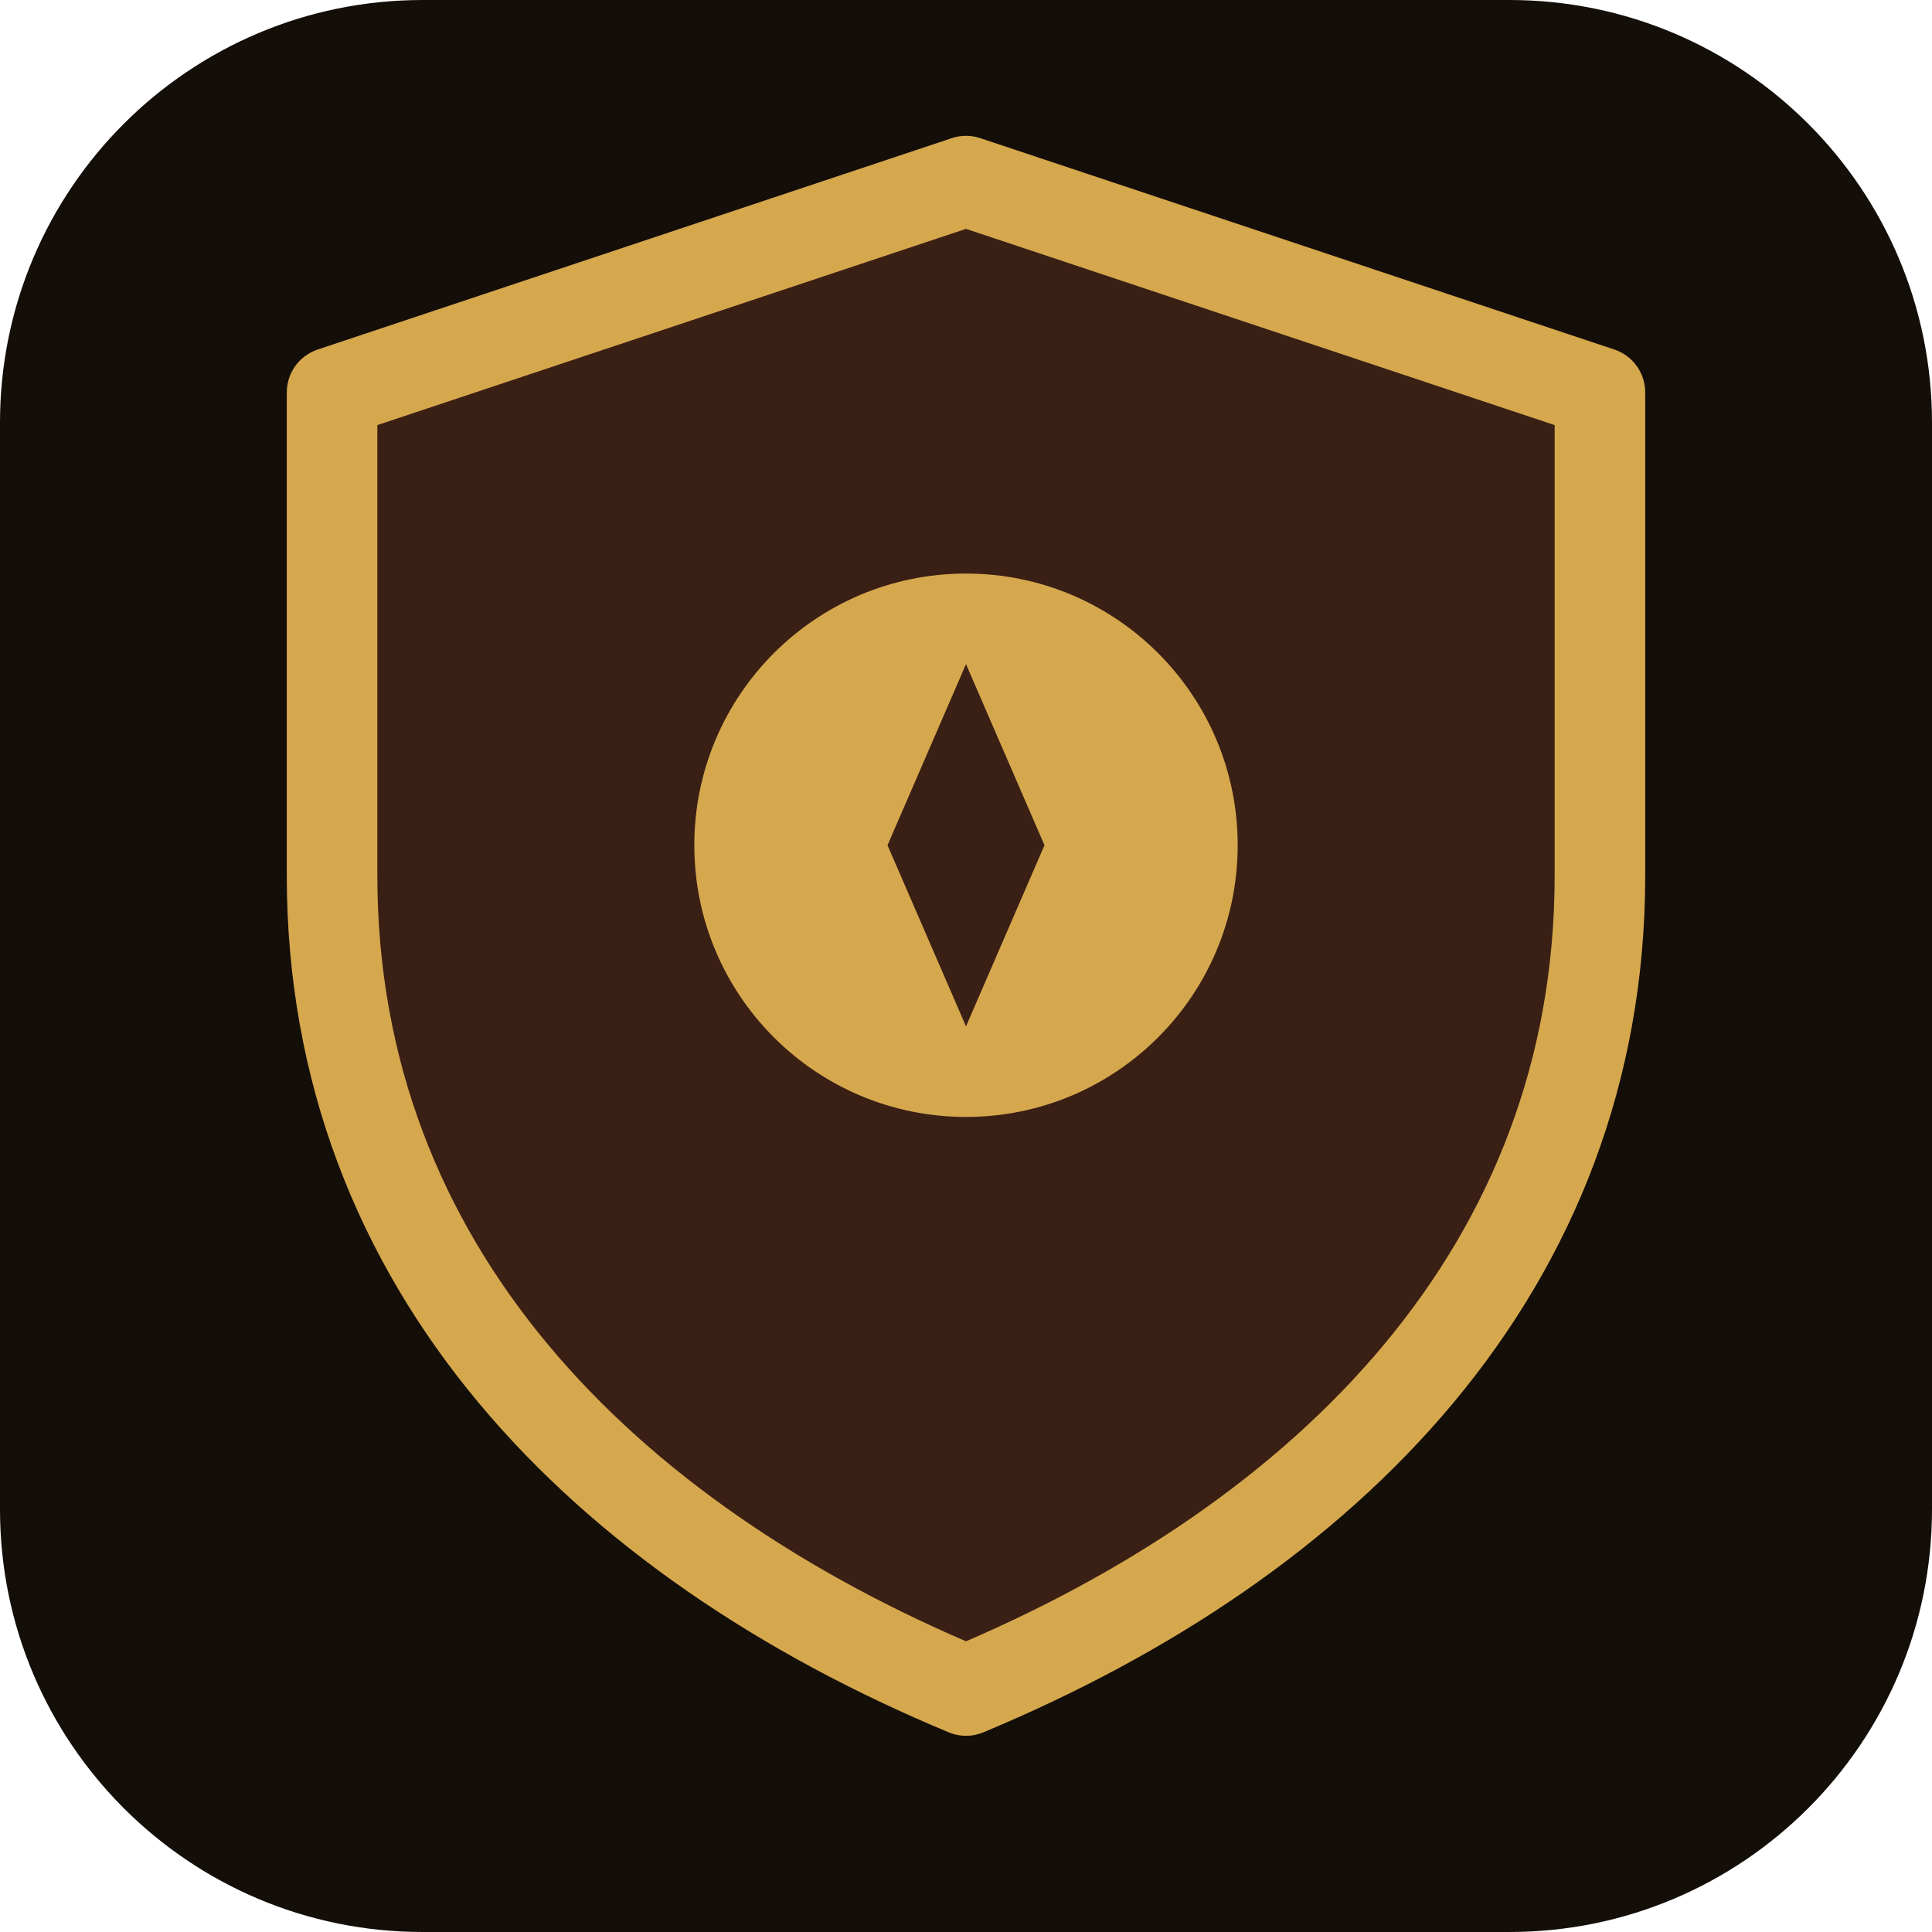
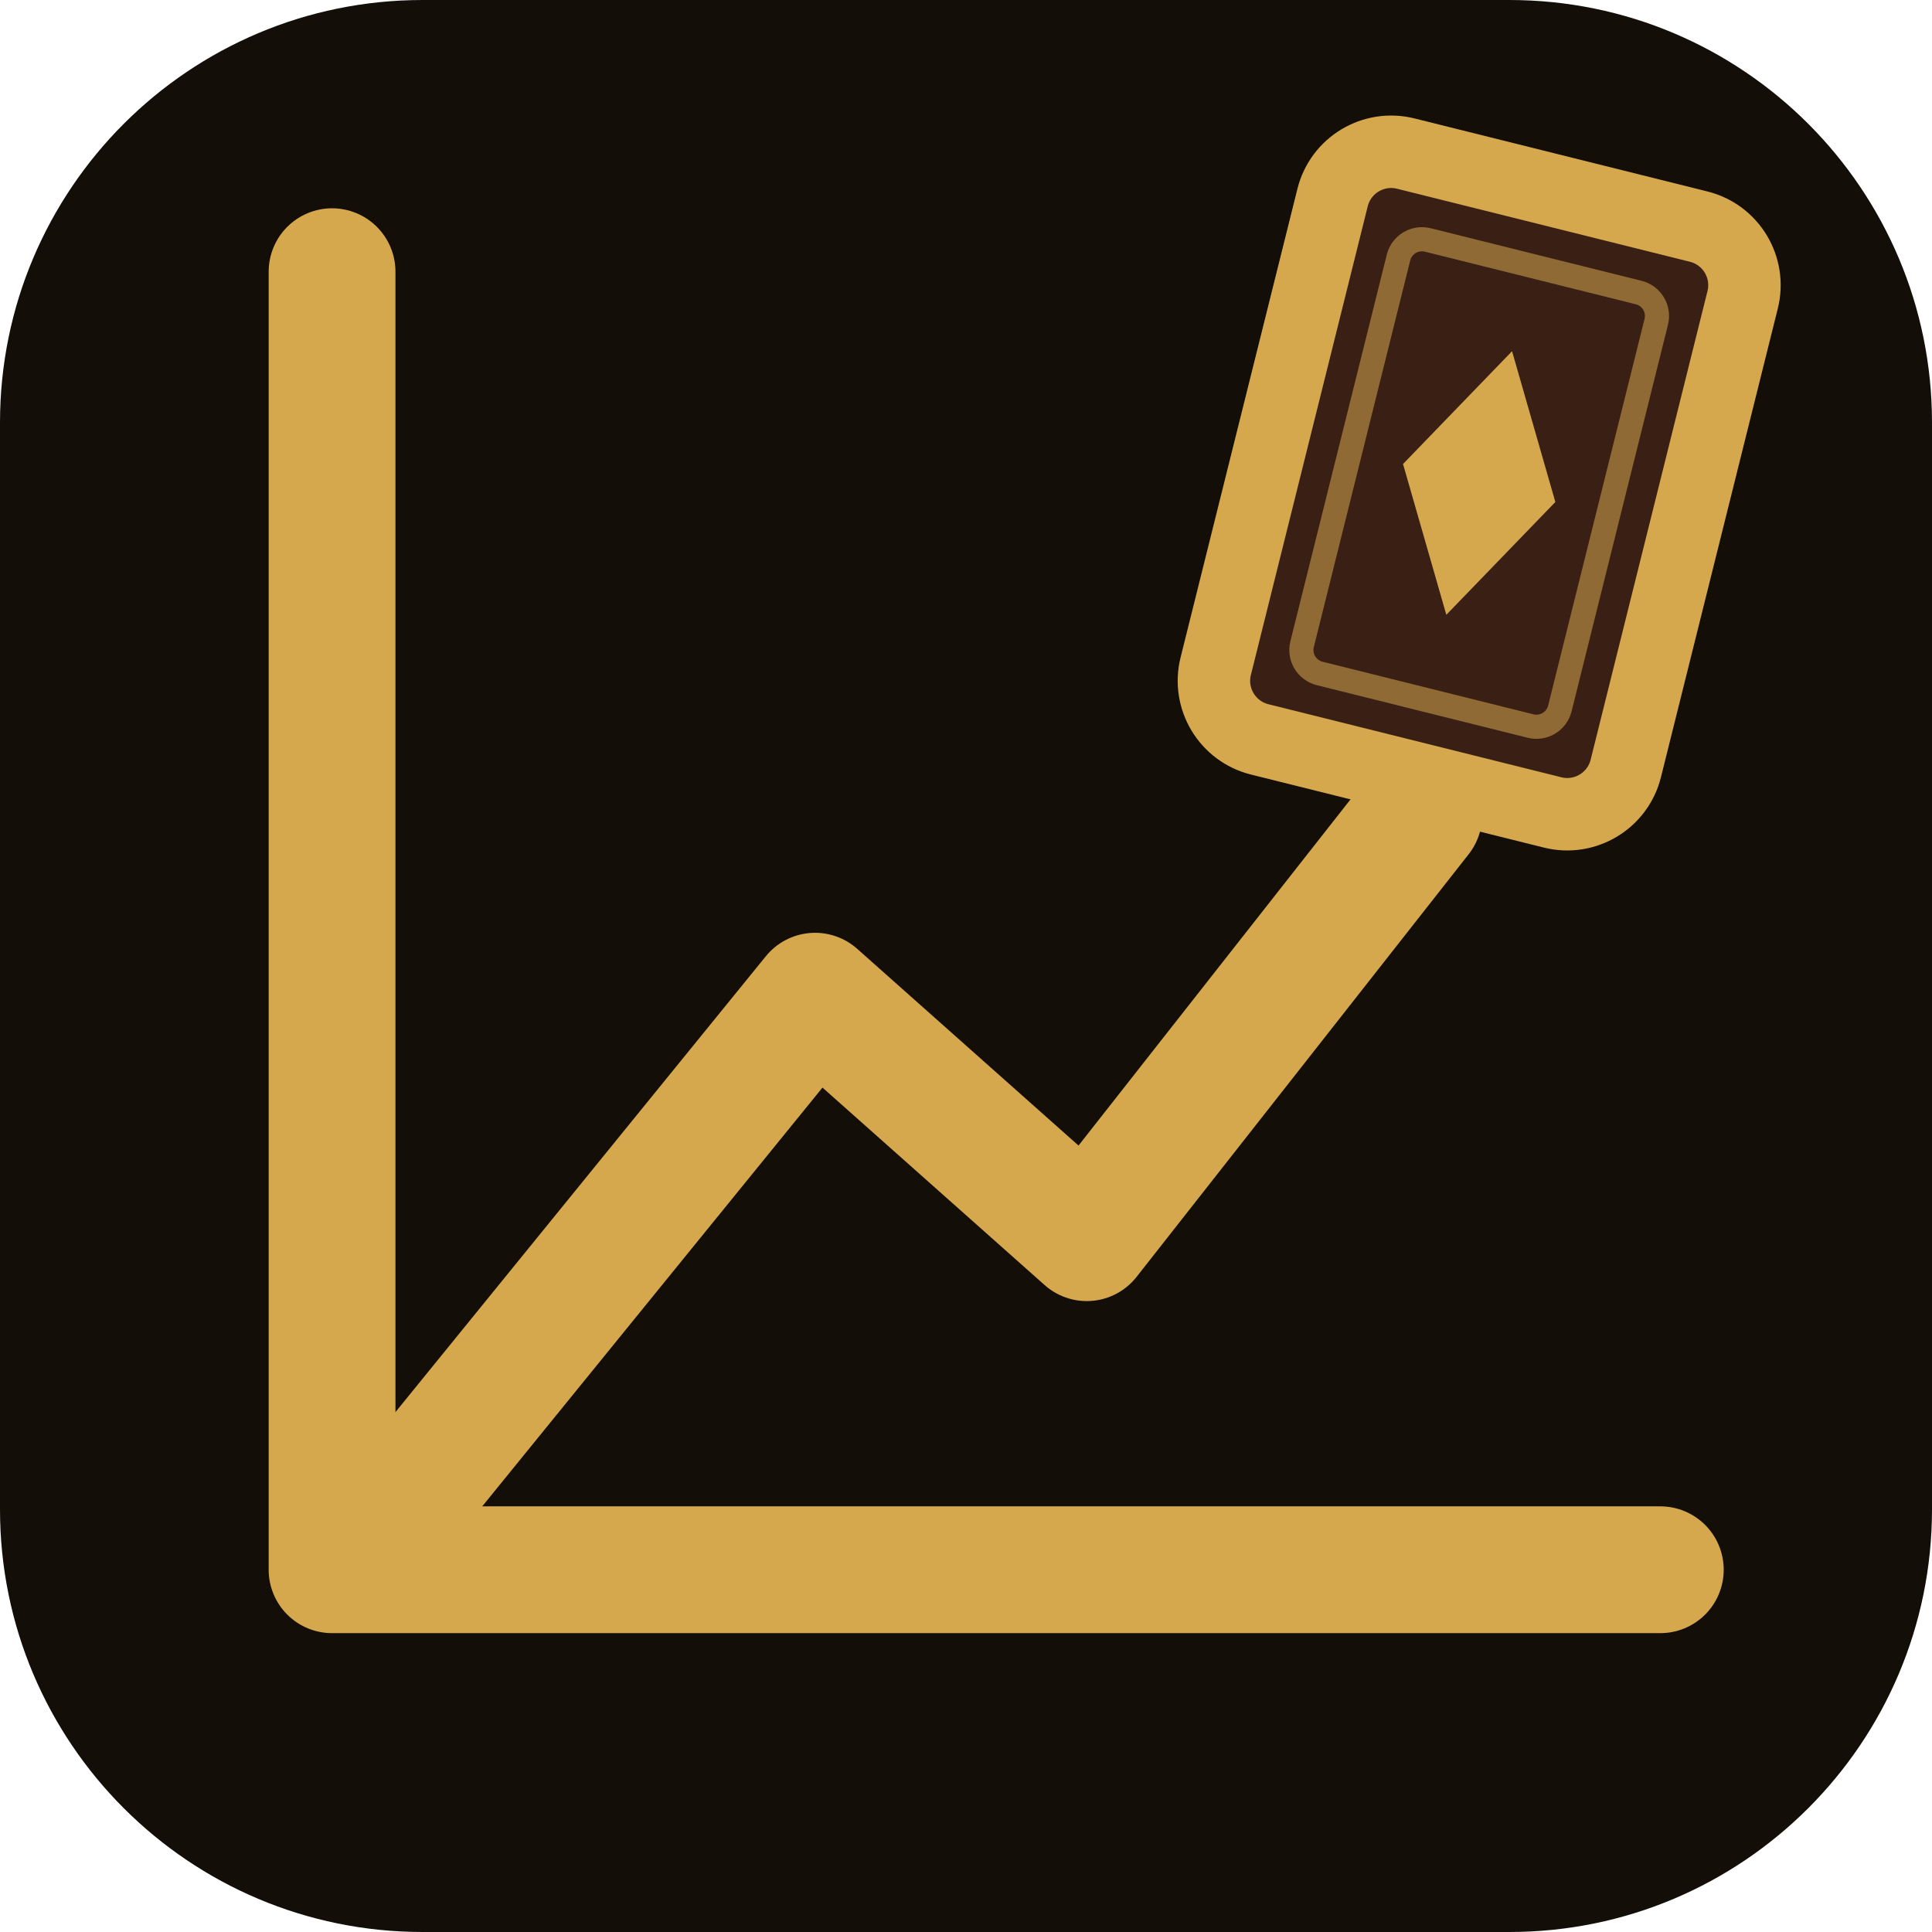
<svg xmlns="http://www.w3.org/2000/svg" viewBox="0 0 64 64">
  <rect width="64" height="64" rx="14" fill="#140e09" />
-   <path d="M32 6 11 13v16c0 13 9 22 21 27 12-5 21-14 21-27V13z" fill="#3a1f14" stroke="#d6a84e" stroke-width="3" stroke-linejoin="round" />
-   <circle cx="32" cy="28" r="9" fill="#d6a84e" />
-   <path d="M32 22l2.6 6-2.6 6-2.6-6z" fill="#3a1f14" />
+   <g fill="none" stroke="#d6a84e" stroke-linecap="round" stroke-linejoin="round">
+     <path d="M11 9v43h44" stroke-width="4.2" />
+     <path d="M14 49 27 33l9 8 11-14" stroke-width="4.2" />
+   </g>
+   <g transform="rotate(14 49 16)">
+     <rect x="42" y="6" width="14" height="20" rx="2" fill="#3a1f14" stroke="#d6a84e" stroke-width="2.4" />
+     <rect x="44.6" y="8.6" width="8.8" height="14.8" rx=".8" fill="none" stroke="#d6a84e" stroke-width=".8" opacity=".55" />
+     <path d="M49 11.5l2.6 4.5-2.6 4.5-2.6-4.5z" fill="#d6a84e" />
+   </g>
</svg>
